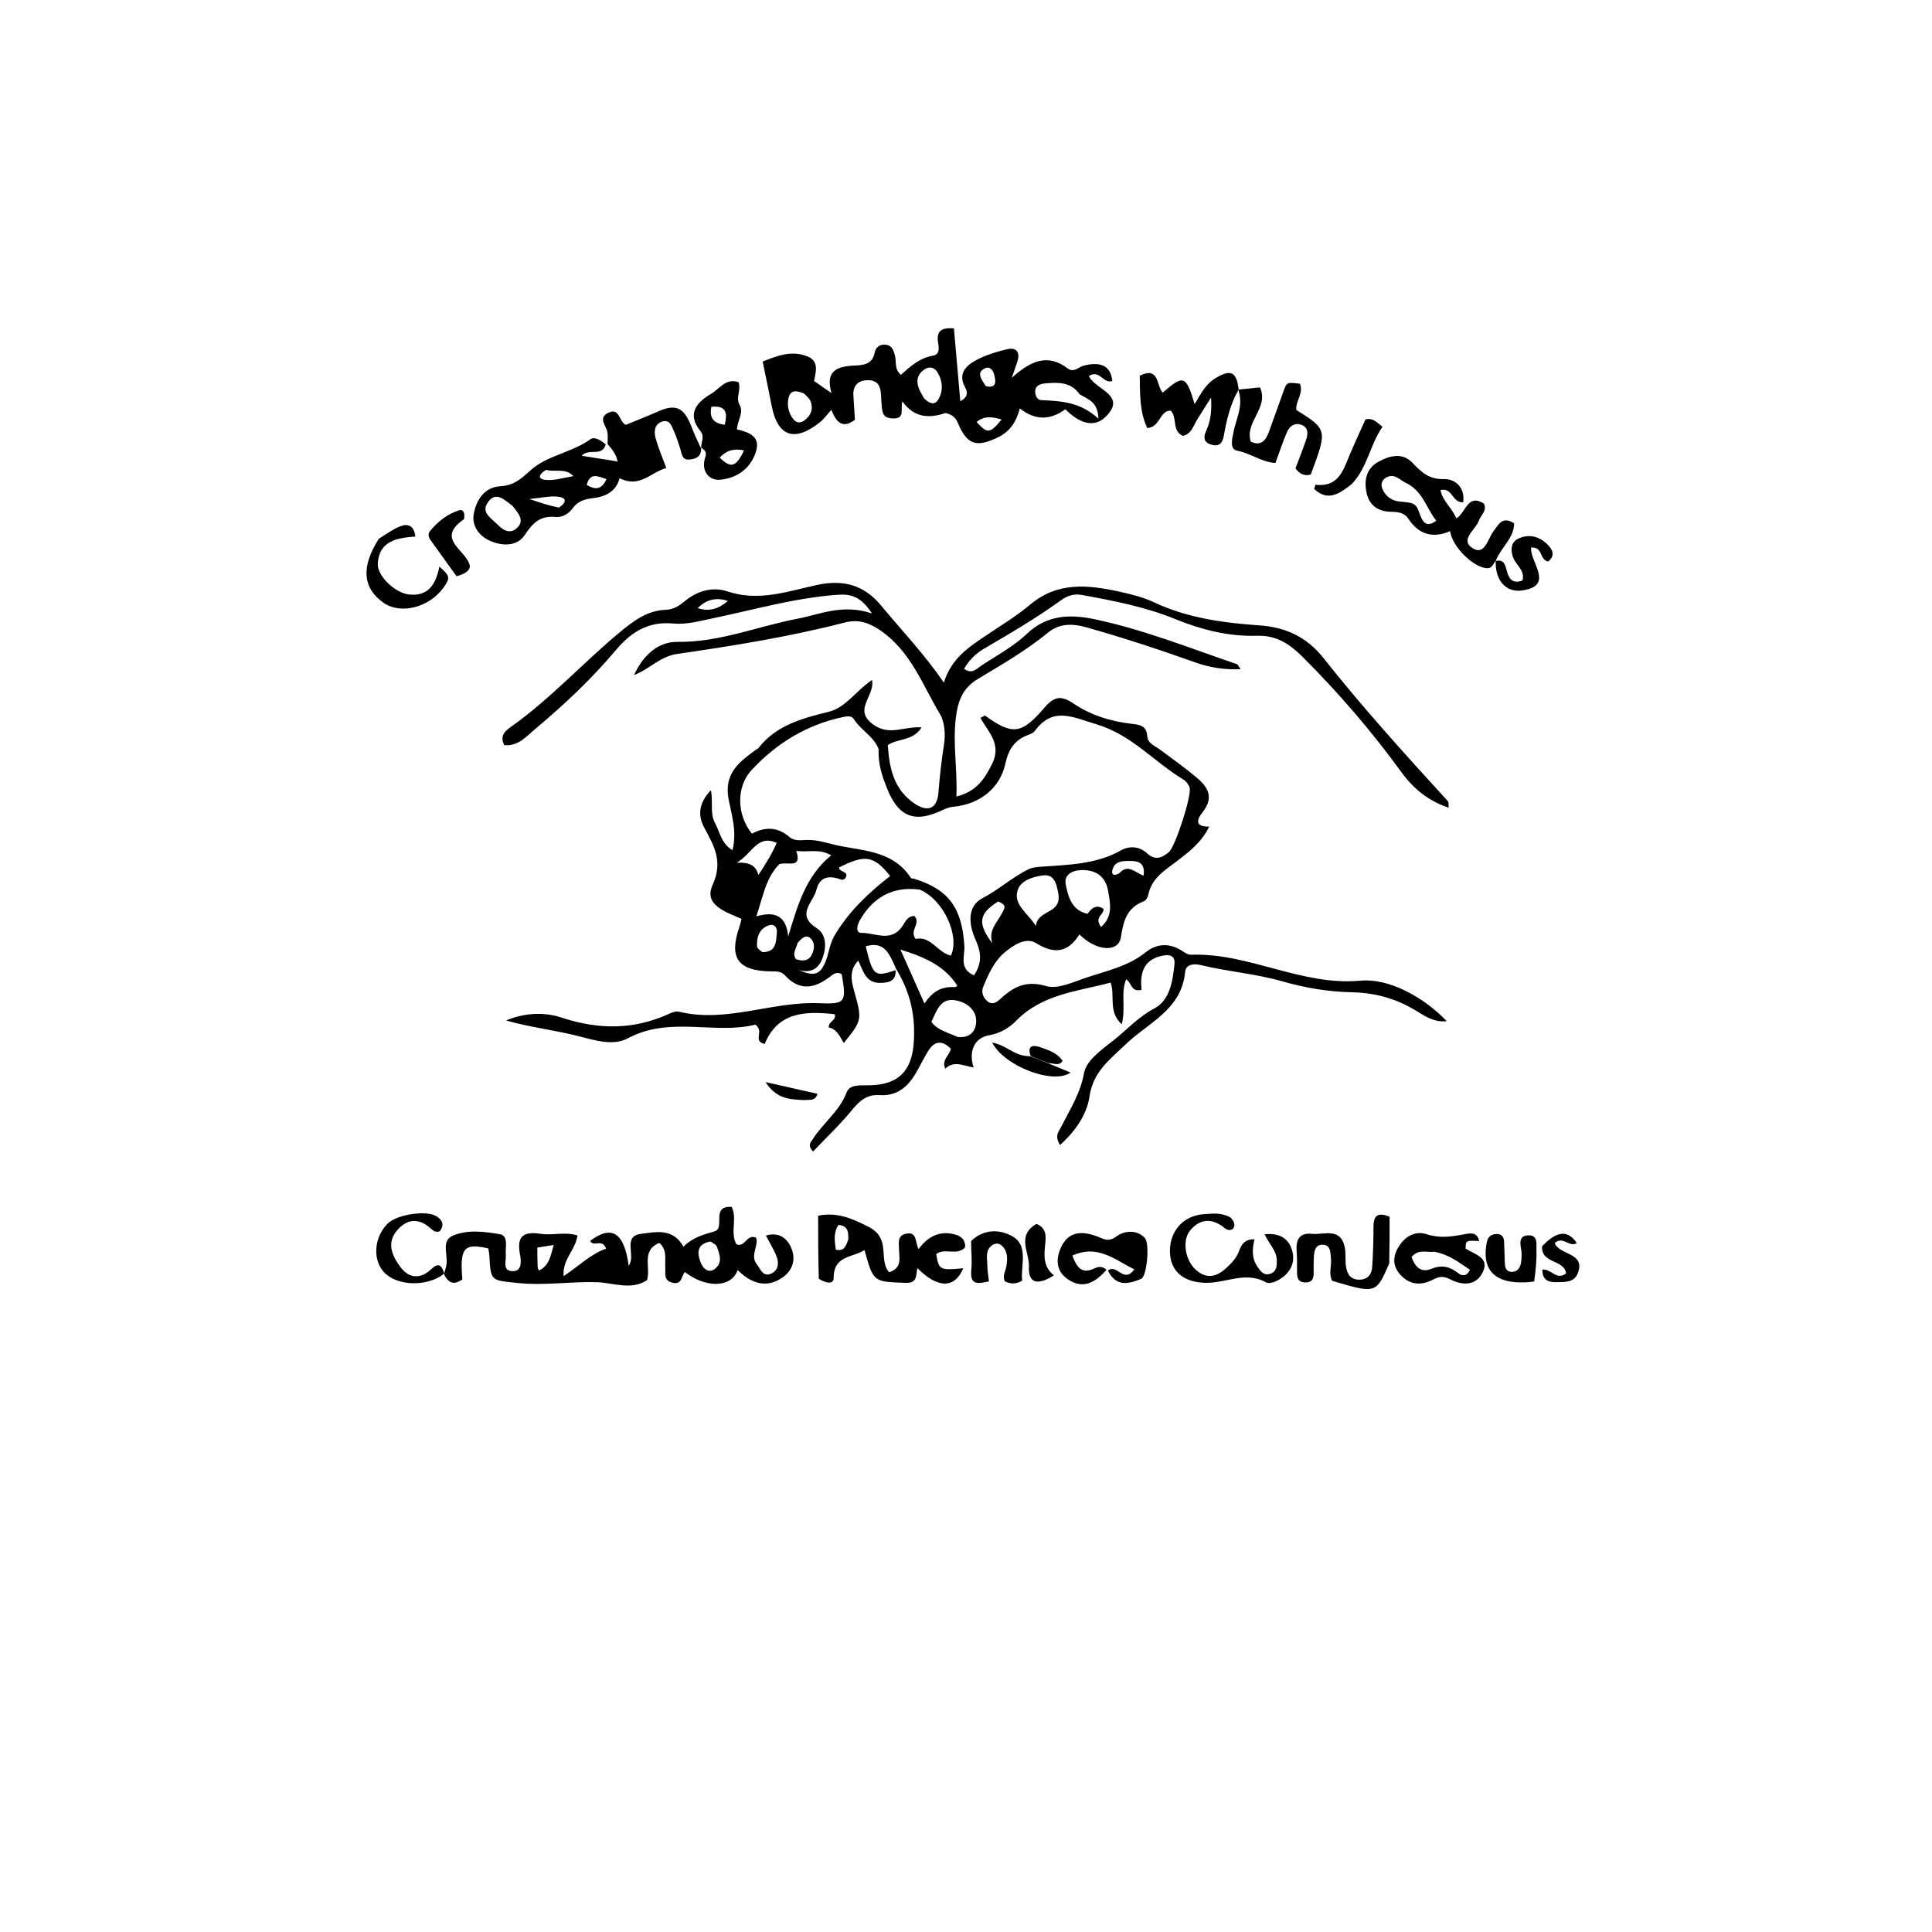
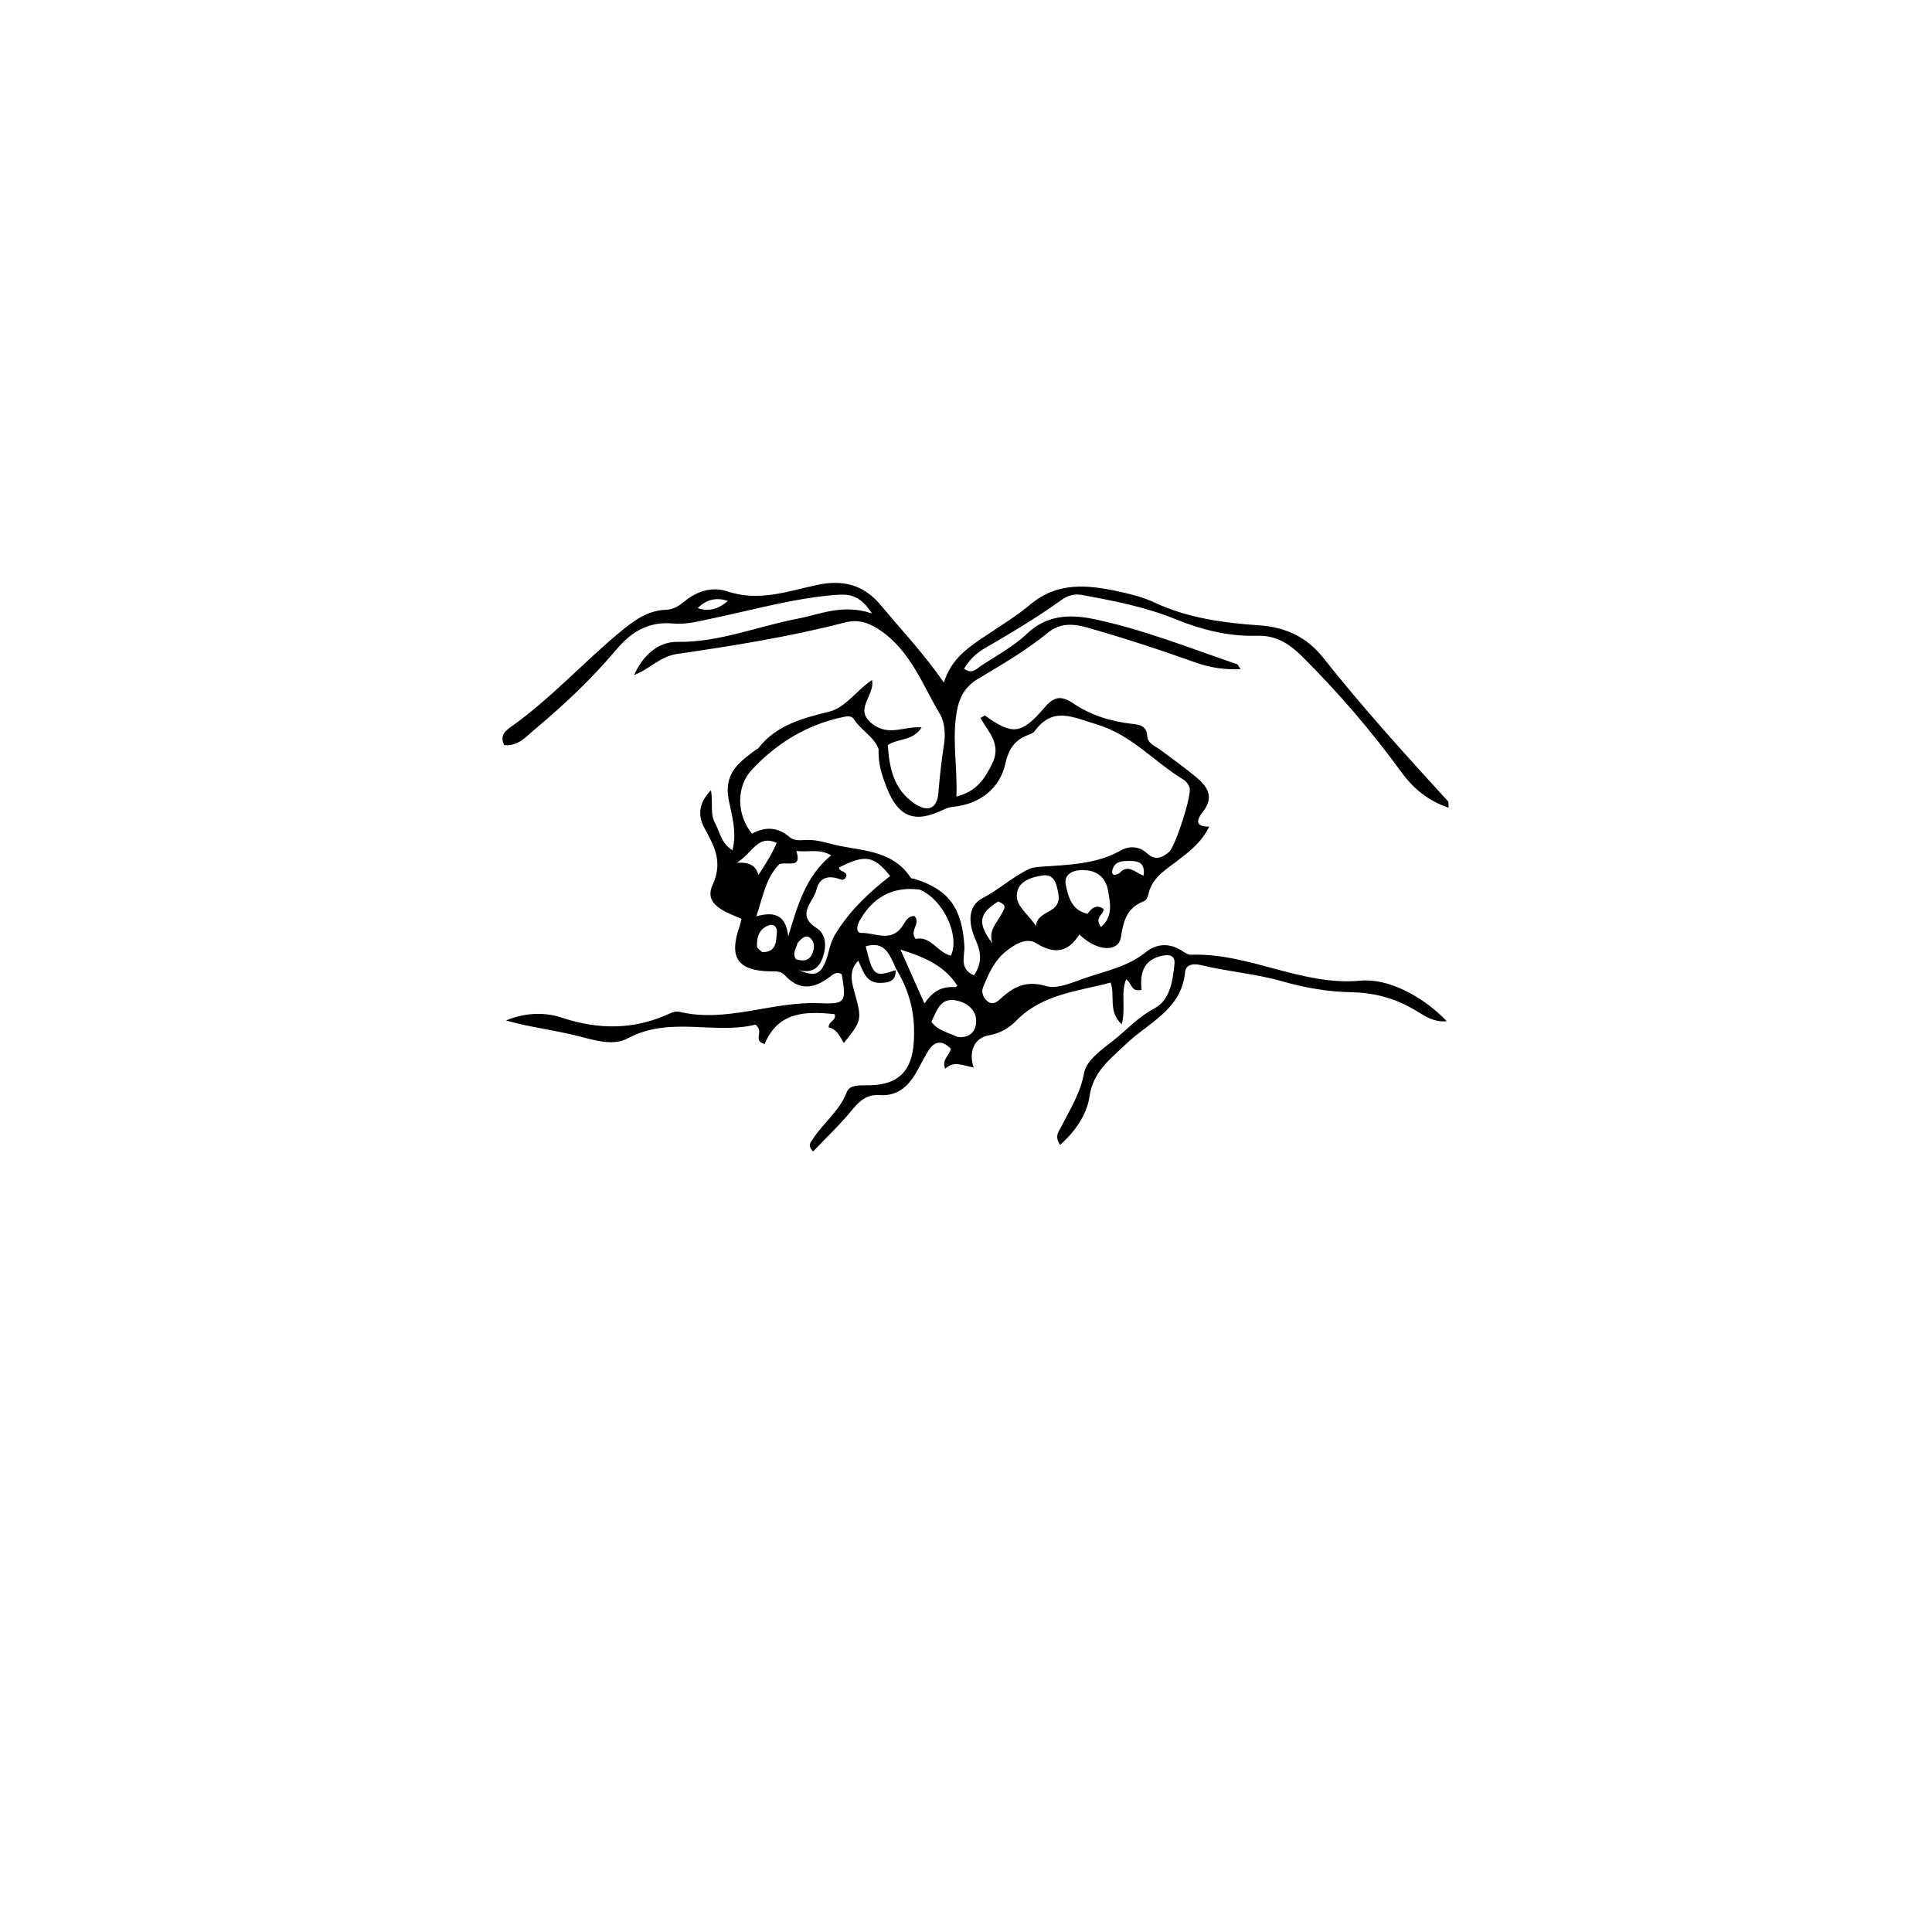
<svg xmlns="http://www.w3.org/2000/svg" version="1.1" id="Layer_1" x="0px" y="0px" width="100%" viewBox="0 0 496 496" enable-background="new 0 0 496 496" xml:space="preserve">
  <path fill="#000000" opacity="1" stroke="none" d=" M229.927,249.078   C230.078,251.925 228.162,252.298 225.998,252.339   C222.264,252.408 221.648,249.311 220.336,246.619   C217.656,249.401 218.748,252.422 219.541,255.336   C221.285,261.741 221.248,262.092 216.625,267.772   C215.59,265.988 214.701,264.108 212.756,263.789   C212.664,262.1 214.763,262.115 214.311,260.379   C206.769,259.538 199.703,259.771 196.319,268.016   C194.486,267.557 194.764,266.643 194.82,265.851   C194.877,265.043 195.24,264.204 193.984,263.038   C183.545,265.691 172.051,260.764 161.214,266.549   C157.102,268.744 152.133,266.859 147.532,265.762   C141.728,264.377 135.766,263.655 129.916,261.981   C134.649,259.993 139.724,259.768 144.209,261.252   C153.719,264.4 162.789,264.414 171.881,260.222   C172.617,259.882 173.572,259.554 174.3,259.731   C186.497,262.7 198.156,257.052 210.2,257.55   C217.085,257.834 217.329,257.399 216.102,250.117   C214.833,249.308 213.886,250.125 212.979,250.821   C209.018,253.858 205.177,254.427 201.501,250.38   C200.475,249.25 199.131,249.394 197.79,249.374   C189.427,249.246 187.079,245.874 189.813,237.988   C190.022,237.383 190.146,236.749 190.367,235.907   C186.369,234.106 180.579,232.383 182.943,227.194   C185.705,221.13 183.304,217.144 180.769,212.427   C179.12,209.357 179.354,206.154 182.514,202.867   C183.118,206.09 182.221,208.889 183.57,211.305   C184.817,213.538 185.05,216.409 188.041,218.278   C189.245,213.575 187.857,209.274 187.084,205.374   C185.715,198.459 189.864,195.573 194.239,192.353   C194.373,192.255 194.574,192.223 194.668,192.102   C199.268,186.147 205.954,184.426 212.82,182.717   C217.201,181.626 219.753,177.317 223.87,174.584   C224.728,178.691 218.803,182.174 224.238,186.049   C228.383,189.004 232.129,186.396 236.609,186.747   C234.37,190.279 230.641,189.496 227.925,191.279   C228.297,197.096 229.402,202.679 234.812,206.314   C238.258,208.63 240.61,207.576 240.923,203.503   C241.243,199.352 241.706,195.244 242.355,191.124   C242.751,188.611 242.565,185.43 241.317,183.339   C236.767,175.713 233.725,166.981 225.776,161.686   C222.909,159.776 220.236,158.952 216.913,159.811   C202.734,163.475 188.29,165.787 173.821,167.891   C169.435,168.529 166.687,171.838 162.787,173.299   C164.986,168.441 168.782,164.723 173.939,164.788   C184.699,164.925 194.436,160.819 204.67,158.857   C210.583,157.724 216.321,154.956 223.858,157.489   C221.013,153.072 218.364,152.45 214.934,152.702   C204.091,153.501 193.691,156.498 183.129,158.709   C179.731,159.42 176.183,160.405 172.82,160.075   C166.346,159.44 161.881,162.41 158.104,166.904   C151.858,174.335 144.823,180.934 137.411,187.148   C135.097,189.087 132.986,191.68 129.438,191.28   C128.197,188.765 129.831,187.561 131.263,186.543   C141.357,179.371 149.666,170.156 159.151,162.289   C162.661,159.378 166.213,156.692 171.006,156.55   C172.999,156.491 174.549,155.381 175.903,154.263   C179.162,151.571 183.139,150.613 186.71,151.818   C194.735,154.526 202.15,151.828 209.646,150.194   C216.385,148.725 221.748,150.094 226.17,155.426   C231.456,161.798 237.187,167.794 242.322,175.232   C244.225,169.065 248.669,166.162 253.081,163.196   C256.949,160.595 260.974,158.161 264.53,155.176   C271.521,149.31 279.317,150.136 287.269,151.87   C290.347,152.541 293.488,153.323 296.32,154.653   C304.932,158.697 314.098,159.906 323.412,160.558   C330.042,161.022 335.488,163.533 339.737,168.9   C349.848,181.67 360.788,193.733 371.775,205.75   C371.935,205.926 371.838,206.338 371.915,207.364   C366.597,205.583 362.797,202.388 359.764,198.217   C352.106,187.683 343.648,177.856 334.429,168.653   C331.099,165.329 327.677,163.053 322.663,163.214   C315.418,163.446 308.409,161.654 301.755,158.946   C293.974,155.778 285.849,154.229 277.668,152.734   C275.646,152.365 273.935,153.006 272.495,154.039   C266.13,158.608 259.416,162.594 252.649,166.521   C250.57,167.727 248.767,169.494 247.496,171.711   C249.573,173.178 250.674,171.715 251.796,170.973   C255.825,168.312 260.209,165.985 263.654,162.691   C268.851,157.723 274.96,157.704 280.952,158.96   C293.499,161.591 305.44,166.38 317.557,170.509   C317.805,170.594 317.94,171.006 318.516,171.801   C314.28,171.98 310.522,171.369 306.952,170.092   C297.704,166.785 288.385,163.729 278.931,161.059   C275.311,160.037 271.985,160.006 269.022,162.438   C263.457,167.005 257.255,170.578 251.116,174.264   C247.297,176.556 245.935,179.656 245.376,184.408   C244.589,191.103 245.812,197.493 245.539,204.486   C250.638,203.252 252.837,199.975 254.79,195.906   C257.148,190.993 253.697,187.867 251.695,184.317   C252.398,183.973 252.801,183.654 252.916,183.736   C259.876,188.73 262.22,188.628 268.133,181.683   C270.676,178.695 272.497,178.524 275.603,180.62   C280.065,183.631 285.2,185.218 290.554,185.826   C292.727,186.073 294.354,186.309 294.544,189.096   C294.664,190.867 296.613,191.547 297.936,192.534   C301.003,194.822 304.122,197.052 307.063,199.493   C309.974,201.909 311.806,204.577 308.813,208.417   C307.787,209.733 306.024,212.298 310.44,212.217   C308.438,216.28 305.398,218.572 302.383,220.905   C299.253,223.326 295.644,225.34 294.787,229.753   C294.67,230.353 294.198,231.171 293.691,231.364   C289.41,232.995 288.417,236.225 287.792,240.53   C287.202,244.592 281.566,244.309 277.115,239.898   C274.224,244.477 270.779,245.102 266.001,242.139   C263.34,240.489 260.133,242.68 257.919,244.525   C255.225,246.772 253.769,250.116 252.414,253.344   C251.867,254.649 252.351,256.032 253.421,256.987   C254.782,258.203 256,257.215 256.941,256.346   C260.293,253.247 263.53,251.66 268.587,253.156   C271.502,254.019 275.394,252.174 278.678,251.056   C283.988,249.249 289.584,248.152 294.174,244.446   C296.774,242.347 299.962,242.011 303.078,243.874   C303.93,244.384 304.888,245.139 305.774,245.108   C320.679,244.577 334.136,253.171 349.257,251.767   C356.469,251.097 365.27,255.778 371.427,262.16   C368.071,262.522 365.74,260.796 363.449,259.418   C358.328,256.337 353.008,254.851 346.91,254.736   C341.001,254.623 334.96,253.591 329.266,251.954   C322.342,249.964 315.198,249.452 308.262,247.759   C306.408,247.307 304.433,247.596 304.25,249.549   C303.336,259.271 294.742,262.559 288.957,268.143   C284.937,272.022 280.616,275.094 279.689,281.582   C279.052,286.039 276.082,290.454 272.148,293.946   C270.665,291.592 271.804,290.55 272.364,289.438   C274.647,284.904 277.355,280.755 278.327,275.411   C278.9,272.263 282.885,269.427 285.847,267.102   C289.326,264.371 292.243,261.049 296.365,258.888   C300.382,256.783 301.089,251.771 301.52,247.484   C301.796,244.738 299.338,245.034 297.521,245.581   C293.207,246.883 292.684,250.498 293.081,254.126   C290.254,254.778 290.62,252.302 289.107,251.428   C287.68,254.939 289.06,258.646 287.989,262.962   C284.404,259.694 286.344,255.693 285.132,252.258   C276.672,254.533 267.597,255.156 260.834,262.104   C259.071,263.915 256.77,265.285 253.916,265.787   C250.122,266.455 248.618,269.894 249.956,274.052   C247.403,273.655 244.917,272.167 242.664,274.373   C241.664,272.009 243.756,271.063 244.103,269.241   C241.88,267.003 239.908,267.139 238.217,269.939   C237.099,271.789 236.146,273.736 235.057,275.604   C232.986,279.159 230.116,281.468 225.755,281.149   C222.535,280.913 220.66,282.632 218.723,284.99   C215.649,288.734 212.101,292.089 208.741,295.622   C207.211,294.019 208.148,293.272 208.654,292.472   C211.304,288.285 215.518,285.307 217.375,280.407   C218.172,278.304 221.09,278.672 223.268,278.626   C230.595,278.473 234.08,275.031 234.586,267.644   C235.029,261.168 233.897,255.074 230.142,248.903   C228.386,245.069 227.213,241.47 222.253,242.945   C224.123,250.591 224.51,250.881 229.927,249.078  M225.555,192.294   C224.336,189.039 221.029,187.509 219.26,184.691   C218.673,183.755 217.694,183.822 216.589,184.051   C207.199,186 199.42,190.743 192.959,197.687   C188.997,201.946 189.077,209.152 193.043,214.031   C196.351,212.227 199.617,212.235 202.643,214.867   C203.896,215.957 205.473,215.711 206.956,215.642   C210.015,215.501 212.813,216.643 215.731,217.2   C222.477,218.488 229.532,218.746 233.828,225.371   C233.96,225.574 234.455,225.529 234.772,225.627   C243.661,228.389 247.01,233.219 247.587,242.943   C247.727,245.302 246.13,248.723 250.045,250.399   C252.182,247.295 251.904,244.465 250.489,241.355   C248.711,237.447 248.188,232.69 252.22,230.596   C256.443,228.402 259.883,225.18 264.095,223.139   C264.96,222.719 266.018,222.606 267,222.533   C274.14,222.01 281.336,221.971 287.878,218.275   C289.996,217.078 292.555,217.304 294.446,219.039   C296.591,221.006 298.282,220.254 300.125,218.726   C301.692,217.428 306.108,203.964 305.39,202.115   C305.106,201.384 304.555,200.587 303.901,200.194   C296.324,195.641 290.552,188.629 281.444,185.932   C275.335,184.123 270.311,181.275 265.603,187.738   C265.248,188.225 264.493,188.474 263.876,188.707   C260.44,190.001 258.893,192.428 258.098,196.081   C256.723,202.389 251.514,206.436 244.908,207.105   C243.882,207.209 243.036,207.459 242.115,207.905   C234.834,211.432 230.628,209.798 227.669,202.258   C226.518,199.323 225.424,196.335 225.555,192.294  M236.127,228.402   C229.459,227.468 224.165,230.215 220.719,236.303   C219.97,237.625 219.631,239.534 221.168,239.505   C224.641,239.439 228.669,242.005 231.579,237.904   C232.386,236.767 232.906,235.148 234.761,235.173   C236.572,237.059 233.292,238.903 235.099,241.054   C238.895,240.175 240.673,244.533 244.124,245.338   C246.46,240.399 242.348,231.026 236.127,228.402  M214.7,239.419   C218.308,233.635 223.208,229.032 228.529,224.903   C224.337,219.642 222.106,219.309 215.419,222.699   C215.339,223.965 218.295,223.63 216.954,225.567   C216.696,225.665 216.33,225.952 216.105,225.867   C213.114,224.738 210.492,224.817 209.59,228.47   C208.805,231.65 204.219,234.776 209.621,238.241   C211.982,239.755 212.24,242.61 211.346,245.458   C210.373,248.557 208.491,249.912 205.068,249.066   C209.192,250.774 210.61,250.23 212.041,246.612   C212.888,244.468 212.967,242.045 214.7,239.419  M200.102,221.828   C196.567,225.4 195.917,230.112 194.169,235.26   C199.333,233.736 201.865,235.44 202.358,240.406   C204.779,232.397 206.846,224.947 213.388,219.591   C210.291,217.766 207.437,218.892 204.435,218.445   C205.901,223.108 202.465,221.165 200.102,221.828  M279.2,234.599   C280.25,233.148 281.423,232.105 283.291,233.313   C283.519,234.832 280.776,235.394 282.675,237.982   C285.86,235.193 284.998,231.754 284.477,228.689   C283.873,225.131 281.464,223.312 277.755,223.373   C275.226,223.414 273.097,224.575 273.611,227.124   C274.247,230.278 275.164,233.736 279.2,234.599  M271.618,228.976   C271.209,226.757 270.536,224.378 267.789,224.737   C265.215,225.074 262.046,226.001 261.248,228.582   C260.125,232.219 263.661,234.231 265.959,237.726   C266.391,233.272 272.942,234.908 271.618,228.976  M244.92,253.413   C245.085,253.395 245.268,253.416 245.412,253.35   C245.554,253.285 245.777,253.056 245.76,253.031   C242.553,248.094 237.765,245.831 231.173,243.793   C233.512,249.045 235.237,252.918 237.331,257.622   C239.345,254.671 241.508,253.261 244.92,253.413  M245.881,266.22   C249.079,266.553 250.711,264.655 250.608,261.903   C250.495,258.883 247.714,257.208 245.261,256.796   C241.309,256.132 240.425,259.699 239.108,262.348   C240.799,264.559 243.171,264.992 245.881,266.22  M199.412,216.396   C194.423,214.15 193.225,219.069 189.142,221.486   C192.539,221.311 194.064,222.266 194.707,224.652   C196.589,221.726 198.157,219.289 199.412,216.396  M256.244,231.443   C251.284,234.549 250.879,237.033 254.771,242.189   C253.671,238.846 255.976,236.886 257.149,234.597   C257.804,233.317 258.743,232.396 256.244,231.443  M195.718,244.437   C199.412,244.47 199.237,241.644 199.447,239.232   C199.545,238.117 198.723,237.151 197.599,237.489   C194.979,238.279 194.246,240.445 194.338,242.942   C194.353,243.358 194.821,243.757 195.718,244.437  M204.74,242.131   C204.46,243.483 203.312,244.76 204.341,246.256   C206.089,246.823 207.67,246.781 208.492,244.918   C209.018,243.726 209.257,242.284 208.363,241.184   C207.237,239.799 206.083,240.482 204.74,242.131  M287.441,224.135   C289.545,221.704 291.448,224.007 293.588,224.816   C294.027,221.69 292.452,221.026 290.234,221.035   C288.257,221.043 286.122,220.95 285.553,223.493   C285.35,224.399 285.867,225.084 287.441,224.135  M186.871,154.274   C183.962,153.325 181.43,153.815 179.119,156.123   C182.287,157.184 184.753,156.105 186.871,154.274  z" />
-   <path fill="#000000" opacity="1" stroke="none" d=" M242.73,106.032   C238.288,107.53 234.606,107.145 231.664,103.041   C231.082,105.023 232.492,107.475 229.307,107.429   C226.378,107.387 226.516,105.688 226.302,103.475   C226.061,100.996 226.703,97.22 222.204,97.638   C220.122,97.831 218.966,99.223 219.085,101.426   C219.201,103.557 219.353,105.685 219.486,107.773   C216.296,110.165 214.684,108.415 213.429,105.216   C212.341,106.422 211.575,107.534 210.567,108.345   C204.013,113.614 199.641,112.124 198.109,104.183   C197.417,100.601 196.66,97.031 195.802,92.815   C199.41,91.405 203.176,89.819 207.328,91.513   C210.41,92.77 209.38,95.592 209.004,97.828   C210.463,98.835 211.681,99.676 213.464,100.907   C211.897,95.46 214.54,94.124 219.048,93.866   C221.048,93.752 223.939,93.832 224.537,90.613   C224.814,89.125 225.888,88.304 227.447,88.5   C229.064,88.703 229.421,90.003 229.774,91.354   C230.176,92.894 229.537,94.734 231.291,96.233   C233.68,94.079 236.07,91.9 239.49,91.313   C241.535,90.962 240.958,89.034 240.784,87.581   C240.452,84.818 241.915,84.073 244.902,84.294   C245.438,90.424 245.977,96.586 246.54,103.022   C248.585,101.903 248.451,100.657 247.764,99.419   C245.854,95.977 247.952,93.909 250.501,92.516   C252.928,91.189 255.688,90.361 258.396,89.689   C260.683,89.122 261.993,90.136 261.22,92.721   C260.897,93.804 260.483,94.86 259.73,97.018   C264.616,92.581 269.036,90.709 274.092,94.588   C275.656,95.787 276.864,94.221 278.233,93.869   C282.724,92.715 285.208,94.04 285.544,97.8   C283.301,98.677 282.258,94.704 279.564,96.554   C281.053,100.02 289.544,101.43 283.815,107.038   C280.62,110.165 276.681,108.285 273.505,105.065   C269.847,107.742 265.991,108.157 261.818,104.854   C260.91,108.365 259.231,110.821 256.171,112.291   C250.64,114.948 248.285,114.227 245.91,108.575   C245.321,107.174 244.45,106.428 242.73,106.032  M277.169,101.234   C274.933,97.999 271.619,98.137 268.282,98.435   C267.089,98.542 265.889,98.931 265.766,100.347   C265.677,101.376 266.276,102.669 267.205,102.714   C272.236,102.96 277.248,103.109 281.997,107.479   C281.831,103.149 279.525,102.631 277.169,101.234  M237.199,102.221   C238.36,103.417 239.866,104.293 240.906,102.527   C242.227,100.281 242.017,97.72 240.598,95.47   C239.917,94.39 238.718,94.024 237.543,94.716   C235.75,95.773 235.134,97.391 235.784,99.392   C236.038,100.174 236.448,100.906 237.199,102.221  M206.388,101.008   C204.785,100.394 203.01,99.827 202.452,102.125   C201.983,104.055 202.428,106.059 203.716,107.674   C204.603,108.787 205.786,108.563 206.751,107.761   C208.264,106.502 208.846,104.869 208.081,102.967   C207.848,102.387 207.34,101.917 206.388,101.008  M250.717,108.327   C253.453,111.393 254.177,111.357 257.155,107.673   C254.956,107.152 253.028,106.514 250.717,108.327  M253.093,99.144   C255.888,99.749 255.693,97.974 255.26,96.259   C254.971,95.113 254.145,93.904 252.816,94.575   C250.615,95.687 251.906,97.291 253.093,99.144  z" />
-   <path fill="#000000" opacity="1" stroke="none" d=" M114.011,326.989   C114.222,326.193 114.515,325.41 114.63,324.601   C114.989,322.082 113.283,318.562 116.145,317.284   C119.918,315.598 124.353,316.177 128.353,316.858   C130.577,317.237 129.707,320.225 129.854,322.144   C129.98,323.799 128.873,326.398 131.74,326.344   C133.94,326.303 133.836,323.887 133.541,322.349   C132.659,317.757 133.83,315.985 138.918,316.766   C141.879,317.221 145.079,316.166 148.25,317.171   C147.765,320.927 144.332,323.299 144.69,327.623   C148.664,325.002 151.671,321.929 155.608,320.558   C154.552,317.805 152.352,320.322 151.526,318.551   C157.059,314.383 160.266,316.442 161.404,324.963   C163.335,322.439 159.696,317.362 164.54,316.769   C168.195,316.322 172.737,315.133 175.451,320.058   C177.789,317.743 180.55,316.929 183.418,316.136   C186.313,315.335 182.379,309.46 187.84,309.848   C189.358,312.865 187.364,316.432 189.059,319.436   C191.306,320.384 191.63,316.726 194.104,317.734   C194.854,319.816 192.484,322.288 194.278,324.564   C195.285,325.843 195.81,327.889 197.96,326.982   C199.798,326.206 200.016,324.338 199.406,322.685   C198.733,320.857 197.651,319.18 196.626,317.203   C199.884,316.256 201.998,317.778 203.118,320.323   C204.383,323.2 203.536,326.112 200.987,327.907   C196.735,330.902 192.824,329.472 189.369,326.054   C187.822,330.603 181.319,330.803 175.816,326.571   C174.907,327.603 175.111,329.906 172.682,329.321   C170.242,328.734 170.912,326.898 170.799,325.343   C170.647,323.255 171.374,320.972 169.278,319.096   C164.51,321.016 167.14,325.428 166.103,328.665   C161.995,331.352 157.343,329.288 153.181,329.171   C146.407,328.981 139.692,330.098 132.893,329.38   C126.084,328.662 125.975,329.022 125.632,322.368   C125.599,321.723 125.44,321.083 125.35,320.506   C119.052,319.085 118.038,320.317 118.692,328.475   C116.991,329.64 115.44,329.896 114.109,327.373   C113.999,327.001 114.011,326.989 114.011,326.989  M182.379,318.732   C178.837,319.362 178.903,321.704 179.939,324.255   C180.532,325.713 181.891,326.924 183.448,325.815   C185.609,324.275 184.775,322.029 184.013,320.01   C183.856,319.594 183.35,319.31 182.379,318.732  M138.03,325.31   C138.068,325.47 138.086,325.638 138.151,325.785   C138.216,325.931 138.391,326.183 138.412,326.172   C141.063,324.869 141.374,322.329 142.144,319.62   C140.494,319.885 139.262,320.083 137.951,320.294   C137.951,321.85 137.951,323.299 138.03,325.31  z" />
-   <path fill="#000000" opacity="1" stroke="none" d=" M179.972,114.962   C180.171,117.23 178.621,117.876 176.87,117.986   C175.039,118.102 175.049,116.417 174.64,115.202   C174.163,113.784 173.756,112.331 173.135,110.978   C172.48,109.55 172.01,107.39 169.751,108.316   C167.905,109.073 167.88,111.022 168.357,112.667   C169.041,115.027 170.011,117.304 171.058,120.157   C167.106,121.222 164.189,125.404 159.059,122.767   C158.209,126.15 155.52,127.517 152.153,127.903   C150.115,128.137 148.309,128.66 147.019,130.493   C146.018,131.915 144.284,132.88 142.724,132.723   C138.735,132.32 136.818,134.16 134.699,137.38   C132.739,140.361 128.765,140.243 125.574,138.739   C122.863,137.46 121.053,134.876 121.644,131.834   C122.337,128.269 124.395,125.08 128.427,124.836   C131.862,124.629 133.7,123.026 136.18,120.761   C140.404,116.905 146.792,116.233 151.585,112.761   C152.545,112.066 154.163,112.897 155.514,114.127   C154.449,117.411 151.377,114.92 149.311,117.003   C152.595,117.526 155.498,117.988 158.562,118.476   C158.149,116.447 157.017,115.255 155.983,114.005   C155.981,113.013 156.102,112.002 155.952,111.034   C155.682,109.28 153.351,107.283 156.259,105.929   C159.11,104.601 158.883,108.263 160.651,109.071   C163.321,107.969 166.068,106.917 168.747,105.712   C173.426,103.606 175.557,104.494 177.476,109.445   C178.135,111.144 178.871,112.812 179.785,114.745   C179.998,114.996 179.972,114.962 179.972,114.962  M131.619,129.915   C129.545,128.403 127.224,125.791 125.081,129.221   C123.514,131.728 126.394,133.259 127.888,134.811   C129.168,136.141 130.92,137.171 132.668,135.59   C134.705,133.748 133.321,132.046 131.619,129.915  M140.182,120.625   C137.797,122.158 138.214,123.214 140.84,123.242   C142.792,123.264 144.751,122.652 147.227,122.235   C145.005,120.019 142.652,121.304 140.182,120.625  M143.531,130.309   C145.805,128.72 145.332,127.635 142.809,127.474   C140.959,127.355 139.074,127.789 135.899,128.108   C139.043,129.169 140.986,129.825 143.531,130.309  M150.623,124.489   C152.646,125.702 154.378,125.908 155.705,123.003   C153.39,122.23 151.509,121.228 150.623,124.489  z" />
-   <path fill="#000000" opacity="1" stroke="none" d=" M384.031,143.97   C383.377,144.677 383.078,145.884 381.892,145.875   C378.423,145.848 372.87,140.492 372.279,136.362   C367.888,138.277 364.235,137.221 361.627,133.263   C360.401,131.401 358.638,131.443 356.792,131.37   C353.538,131.242 351.423,129.519 350.806,126.374   C350.191,123.239 350.768,120.278 353.839,118.57   C356.751,116.951 360.044,116.109 362.614,118.808   C364.936,121.246 366.862,123.101 370.741,122.997   C373.463,122.924 376.178,125.017 375.65,128.954   C372.708,129.101 372.973,125.087 369.812,125.816   C370.346,128.63 372.756,130.327 373.886,133.089   C376.353,131.648 376.709,126.665 380.934,129.256   C381.885,131.072 380.182,132.197 379.66,133.677   C378.825,136.046 374.613,138.601 378.142,140.784   C381.204,142.678 382.002,138.216 383.46,136.324   C384.834,134.542 385.722,132.435 388.715,134.354   C388.718,138.038 385.598,140.306 384.11,143.69   C384.001,143.999 384.031,143.97 384.031,143.97  M362.151,129.115   C363.94,129.531 364.108,131.078 364.677,132.465   C365.312,134.013 366.272,135.549 368.728,133.666   C366.127,130.409 365.28,126.037 360.956,123.996   C359.347,123.237 358.151,121.539 356.109,122.476   C354.918,123.023 354.365,124.153 354.857,125.38   C355.656,127.372 357.212,128.55 359.4,128.772   C360.061,128.839 360.727,128.856 362.151,129.115  z" />
-   <path fill="#000000" opacity="1" stroke="none" d=" M210.213,328.285   C210.04,322.746 210.04,317.606 210.04,312.1   C214.79,311.184 218.395,312.61 223.018,314.983   C228.918,318.012 225.39,323.356 228.261,326.617   C231.69,325.525 230.838,322.937 230.807,320.788   C230.783,319.113 230.299,317.247 232.563,316.741   C235.516,316.081 234.868,318.823 235.828,320.687   C238.109,317.559 241.02,315.963 244.785,316.826   C246.486,317.217 247.885,318.042 247.775,320.217   C245.699,322.525 242.531,320.24 240.35,321.968   C241.043,326.044 241.279,326.167 247.297,325.597   C245.131,330.822 240.763,330.852 235.539,325.581   C235.046,327.308 235.726,329.483 232.393,329.346   C224.261,329.013 224.251,329.255 221.946,320.937   C218.844,322.913 214.012,322.253 214.023,328.089   C214.026,329.916 211.784,329.333 210.213,328.285  M217.8,318.149   C217.77,316.489 217.876,314.743 215.268,314.477   C213.894,316.515 214.302,318.678 214.568,320.818   C216.623,321.309 217.142,320.062 217.8,318.149  z" />
-   <path fill="#000000" opacity="1" stroke="none" d=" M318.027,99.974   C315.91,103.621 314.926,107.658 314.216,111.742   C313.849,113.854 312.965,114.756 310.896,114.127   C308.959,113.538 308.936,112.215 309.667,110.591   C310.699,108.296 311.14,105.874 310.914,102.066   C309.392,104.475 308.428,106.019 307.445,107.552   C306.412,109.165 305.999,111.323 303.73,111.911   C300.761,110.666 302.351,107.292 300.553,105.409   C297.63,105.454 297.985,109.559 294.547,109.913   C292.531,105.718 292.678,101.063 292.609,96.445   C297.732,93.967 296.818,99.128 298.511,100.799   C303.84,96.147 304.478,96.355 306.695,103.749   C308.298,101.092 309.477,98.598 312.195,97.003   C315.664,94.967 317.371,95.152 317.959,99.661   C318,100 318.027,99.974 318.027,99.974  z" />
-   <path fill="#000000" opacity="1" stroke="none" d=" M317.987,100.013   C319.762,99.841 321.55,99.656 323.478,99.457   C325.864,104.743 319.488,108.242 321.113,113.378   C323.677,114.604 324.943,113.127 325.775,110.857   C327.034,107.421 328.232,103.962 329.481,100.522   C330.367,98.086 330.386,98.093 333.719,98.517   C334.74,100.931 332.597,102.926 332.785,105.229   C340.797,110.293 340.797,110.293 336.517,121.812   C334.88,122.311 333.666,121.679 332.58,120.252   C333.493,117.822 334.483,115.366 335.332,112.862   C335.84,111.367 335.932,109.749 334.11,109.063   C332.422,108.427 331.085,109.394 330.448,110.841   C329.324,113.395 328.474,116.069 327.449,118.856   C323.888,118.673 321.063,116.357 317.659,115.714   C315.574,115.321 316.344,112.681 316.684,110.893   C317.322,107.53 319.243,104.329 317.993,100.349   C318.027,99.974 318,100 317.987,100.013  z" />
-   <path fill="#000000" opacity="1" stroke="none" d=" M180.012,115.012   C179.936,113.591 180.989,112.132 179.84,110.708   C176.215,106.216 178.884,103.253 182.61,101.069   C184.705,99.84 186.348,96.993 189.594,98.107   C190.338,100.098 188.796,102.032 189.888,103.97   C190.98,105.908 189.386,107.807 189.175,110.234   C192.158,110.951 195.479,111.952 193.988,116.231   C192.531,120.414 189.13,122.725 185.021,123.146   C182.403,123.414 180.288,121.561 180.817,118.31   C180.996,117.213 181.896,116.114 180.226,115.09   C179.972,114.962 179.998,114.996 180.012,115.012  M184.772,117.493   C187.667,120.295 188.932,119.96 191.012,115.641   C188.756,115.155 186.776,115.356 184.772,117.493  M182.639,104.431   C182.084,107.097 182.98,108.678 186.078,109.047   C186.723,106.136 186.63,104.06 182.639,104.431  z" />
-   <path fill="#000000" opacity="1" stroke="none" d=" M315.902,312.557   C316.916,313.645 317.225,314.522 316.513,315.513   C315.152,316.309 314.366,315.146 313.451,314.568   C310.367,312.616 307.694,313.273 305.504,315.941   C303.461,318.429 304.234,323.505 306.984,325.982   C309.762,328.484 312.402,327.83 314.929,325.439   C316.266,324.174 317.481,322.931 318.13,321.098   C318.666,319.581 319.563,318.051 322.074,318.175   C321.452,320.636 321.333,323.042 322.827,325.211   C323.615,326.355 324.414,327.514 325.994,327.047   C327.817,326.508 327.833,324.953 327.774,323.381   C327.687,321.06 325.938,319.545 324.652,316.877   C328.428,316.455 330.802,317.928 331.698,320.937   C332.717,324.356 331.07,327.117 327.932,328.773   C327.098,329.213 325.731,329.615 325.061,329.236   C319.852,326.289 314.769,329.392 309.645,329.34   C303.973,329.283 300.603,326.475 300.369,321.721   C300.098,316.2 303.705,312.028 309.203,311.701   C311.334,311.574 313.541,311.24 315.902,312.557  z" />
-   <path fill="#000000" opacity="1" stroke="none" d=" M284.062,326.028   C281.297,329.102 278.143,331.171 274.139,328.422   C271.051,326.301 270.982,323.162 272.507,320.011   C274.464,315.972 277.96,316.104 281.419,317.323   C283.253,317.97 284.378,319.069 286.603,317.434   C288.54,316.011 291.695,315.525 293.89,317.79   C295.231,319.173 294.461,327.694 292.978,328.31   C289.851,329.61 286.583,330.516 284.439,326.196   C286.775,324.315 288.439,329.696 291.214,325.878   C286.167,323.413 281.767,319.365 275.313,322.347   C276.39,325.278 277.677,327.209 280.893,325.665   C282.1,325.086 283.101,325.058 284.062,326.028  z" />
-   <path fill="#000000" opacity="1" stroke="none" d=" M356.657,324.365   C353.252,332.166 353.252,332.166 341.993,328.811   C341.045,326.935 341.9,324.922 341.69,322.974   C341.528,321.485 341.626,319.652 339.637,319.559   C337.69,319.469 337.378,321.166 337.304,322.732   C337.242,324.058 337.227,325.388 337.254,326.715   C337.286,328.261 336.847,329.312 335.04,329.242   C333.221,329.173 332.968,328.017 332.989,326.531   C333.015,324.707 332.997,322.877 332.876,321.057   C332.688,318.237 333.622,316.44 336.758,316.759   C339.918,317.082 344.184,314.983 345.245,320.254   C345.569,321.861 345.313,323.578 345.56,325.209   C345.86,327.178 346.833,328.63 349.161,328.527   C351.241,328.435 352.158,327.069 352.282,325.29   C352.524,321.82 352.594,318.334 352.618,314.853   C352.637,312.236 353.545,311.073 356.752,312.371   C356.752,316.12 356.752,320.049 356.657,324.365  z" />
-   <path fill="#000000" opacity="1" stroke="none" d=" M376.259,320.561   C378.816,322.12 382.549,322.917 380.599,326.745   C378.802,330.272 375.221,329.961 372.328,328.446   C370.511,327.494 369.429,327.715 367.879,328.521   C364.941,330.048 362.056,329.948 359.658,327.425   C357.733,325.4 357.419,323.074 358.795,320.548   C360.432,317.543 363.218,315.865 366.237,316.848   C369.616,317.949 372.604,317.493 375.828,316.889   C377.285,316.616 379.251,316.142 379.743,318.614   C376.304,318.444 376.304,318.444 376.259,320.561  M368.162,321.351   C366.295,321.627 364.141,320.532 362.378,322.746   C363.254,325.081 364.673,326.898 367.46,325.751   C370.156,324.642 372.205,325.164 374.349,326.842   C375.287,327.575 376.518,327.821 377.379,325.989   C374.689,324.258 372.245,322.106 368.162,321.351  z" />
-   <path fill="#000000" opacity="1" stroke="none" d=" M97.267,138.307   C99.257,137.048 100.896,135.851 102.723,135.128   C104.73,134.334 106.32,134.932 106.628,137.745   C102.01,138.091 97.347,138.786 96.984,144.672   C96.789,147.838 101.424,152.222 104.964,152.616   C110.118,153.19 111.923,149.804 112.801,145.473   C115.562,147.868 115.646,148.356 113.851,150.867   C110.218,155.949 102.89,157.821 98.514,154.786   C93.127,151.049 92.612,145.541 97.267,138.307  z" />
-   <path fill="#000000" opacity="1" stroke="none" d=" M113.995,327.009   C109.73,330.421 101.908,330.217 98.584,326.615   C95.549,323.327 96.045,317.461 99.648,314.024   C101.953,311.824 109.28,310.673 111.878,312.158   C113.582,313.131 114.164,314.44 112.912,316.088   C111.817,316.523 111.189,315.922 110.581,315.38   C107.751,312.857 104.893,312.734 102.251,315.526   C98.993,318.97 100.667,322.464 102.911,325.415   C105.035,328.209 107.946,328.439 110.671,325.868   C112.036,324.581 113.169,324.123 113.96,326.691   C114.011,326.989 113.999,327.001 113.995,327.009  z" />
-   <path fill="#000000" opacity="1" stroke="none" d=" M249.316,318.602   C252.749,315.272 257.057,315.699 260.009,317.456   C264.139,319.917 261.982,324.904 262.417,328.79   C260.79,329.742 259.401,329.622 257.998,328.985   C257.258,327.576 258.169,326.374 258.363,325.113   C258.675,323.084 258.796,321.088 257.008,319.643   C256.341,319.104 255.412,319.184 254.682,319.711   C252.861,321.027 253.465,322.992 253.468,324.749   C253.471,326.045 253.72,327.341 253.894,328.965   C251.185,329.528 248.904,330.161 249.367,325.89   C249.613,323.615 249.282,321.278 249.316,318.602  z" />
-   <path fill="#000000" opacity="1" stroke="none" d=" M393.874,328.985   C392.463,329.213 391.32,329.247 390.178,329.23   C383.248,329.127 380.316,325.466 381.753,318.719   C382.041,317.363 383.032,316.833 384.282,316.8   C385.49,316.769 386.067,317.566 386.135,318.681   C386.237,320.332 386.254,321.988 386.305,323.642   C386.346,325.004 386.371,326.544 388.207,326.512   C389.779,326.485 390.396,325.172 390.544,323.76   C390.647,322.779 390.714,321.749 390.531,320.792   C390.192,319.014 390.008,317.196 392.385,317.142   C394.914,317.084 394.396,319.413 394.445,320.876   C394.532,323.5 394.263,326.136 393.874,328.985  z" />
-   <path fill="#000000" opacity="1" stroke="none" d=" M347.109,124.207   C343.894,126.765 340.93,128.842 337.376,125.53   C337.546,125.015 337.678,124.439 337.743,124.446   C343.917,125.159 344.958,120.307 346.729,116.223   C347.971,113.36 349.274,110.523 350.541,107.693   C352.308,107.192 353.341,108.281 354.926,109.583   C351.744,114.071 351.183,119.786 347.109,124.207  z" />
-   <path fill="#000000" opacity="1" stroke="none" d=" M383.986,144.014   C386.042,143.562 386.377,144.857 386.818,146.479   C387.289,148.214 388.072,150.087 390.865,149.022   C391.601,146.394 389.054,144.995 388.383,142.919   C387.727,140.887 388.011,139.074 389.926,138.219   C392.579,137.033 395.16,137.688 397.253,139.75   C398.701,141.177 399.3,142.681 397.444,144.163   C395.162,143.676 396.165,140.323 393.079,140.579   C392.728,144.305 399.252,150.372 390.753,151.594   C386.91,152.146 383.918,149.341 383.996,144.36   C384.031,143.97 384.001,143.999 383.986,144.014  z" />
-   <path fill="#000000" opacity="1" stroke="none" d=" M119.11,133.293   C111.521,138.581 120.011,141.212 120.655,145.44   C120.337,146.975 118.832,147.419 117.215,147.959   C114.897,144.727 112.708,141.676 110.518,138.625   C109.987,137.885 109.826,137.032 110.397,136.336   C112.392,133.901 114.843,131.966 117.84,131.014   C118.99,130.649 119.429,131.848 119.11,133.293  z" />
-   <path fill="#000000" opacity="1" stroke="none" d=" M266.102,314.204   C268.639,315.276 268.561,317.253 268.345,319.293   C268.027,322.285 267.778,325.268 270.588,327.41   C266.305,330.14 263.944,329.423 264.153,325.139   C264.327,321.566 260.876,317.197 266.102,314.204  z" />
-   <path fill="#000000" opacity="1" stroke="none" d=" M395.891,319.963   C399.726,315.921 402.519,315.749 404.81,319.115   C402.927,320.398 401.222,317.145 399.134,319.155   C400.321,322.26 407.183,321.542 405.047,326.919   C404.076,329.362 401.562,329.125 399.449,329.169   C397.507,329.209 395.932,328.583 395.965,325.94   C398.178,325.619 399.611,328.865 402.058,326.898   C401.538,323.245 395.66,324.531 395.891,319.963  z" />
-   <path fill="#000000" opacity="1" stroke="none" d=" M268.908,272.897   C270.863,273.706 272.819,274.515 274.84,275.351   C270.538,278.485 257.993,273.886 254.716,267.676   C258.177,268.165 260.35,271.137 264.229,271.142   C266.248,271.779 267.578,272.338 268.908,272.897  z" />
-   <path fill="#000000" opacity="1" stroke="none" d=" M206.528,282.427   C202.728,282.268 199.314,282.13 196.547,277.805   C201.585,278.943 205.638,279.858 209.873,280.815   C209.253,282.786 207.926,282.253 206.528,282.427  z" />
-   <path fill="#000000" opacity="1" stroke="none" d=" M269.257,272.942   C267.578,272.338 266.248,271.779 264.622,271.163   C263.575,268.34 265.278,268.221 267.065,268.85   C269.182,269.596 271.44,270.304 272.806,272.355   C271.871,273.777 270.663,272.943 269.257,272.942  z" />
</svg>
